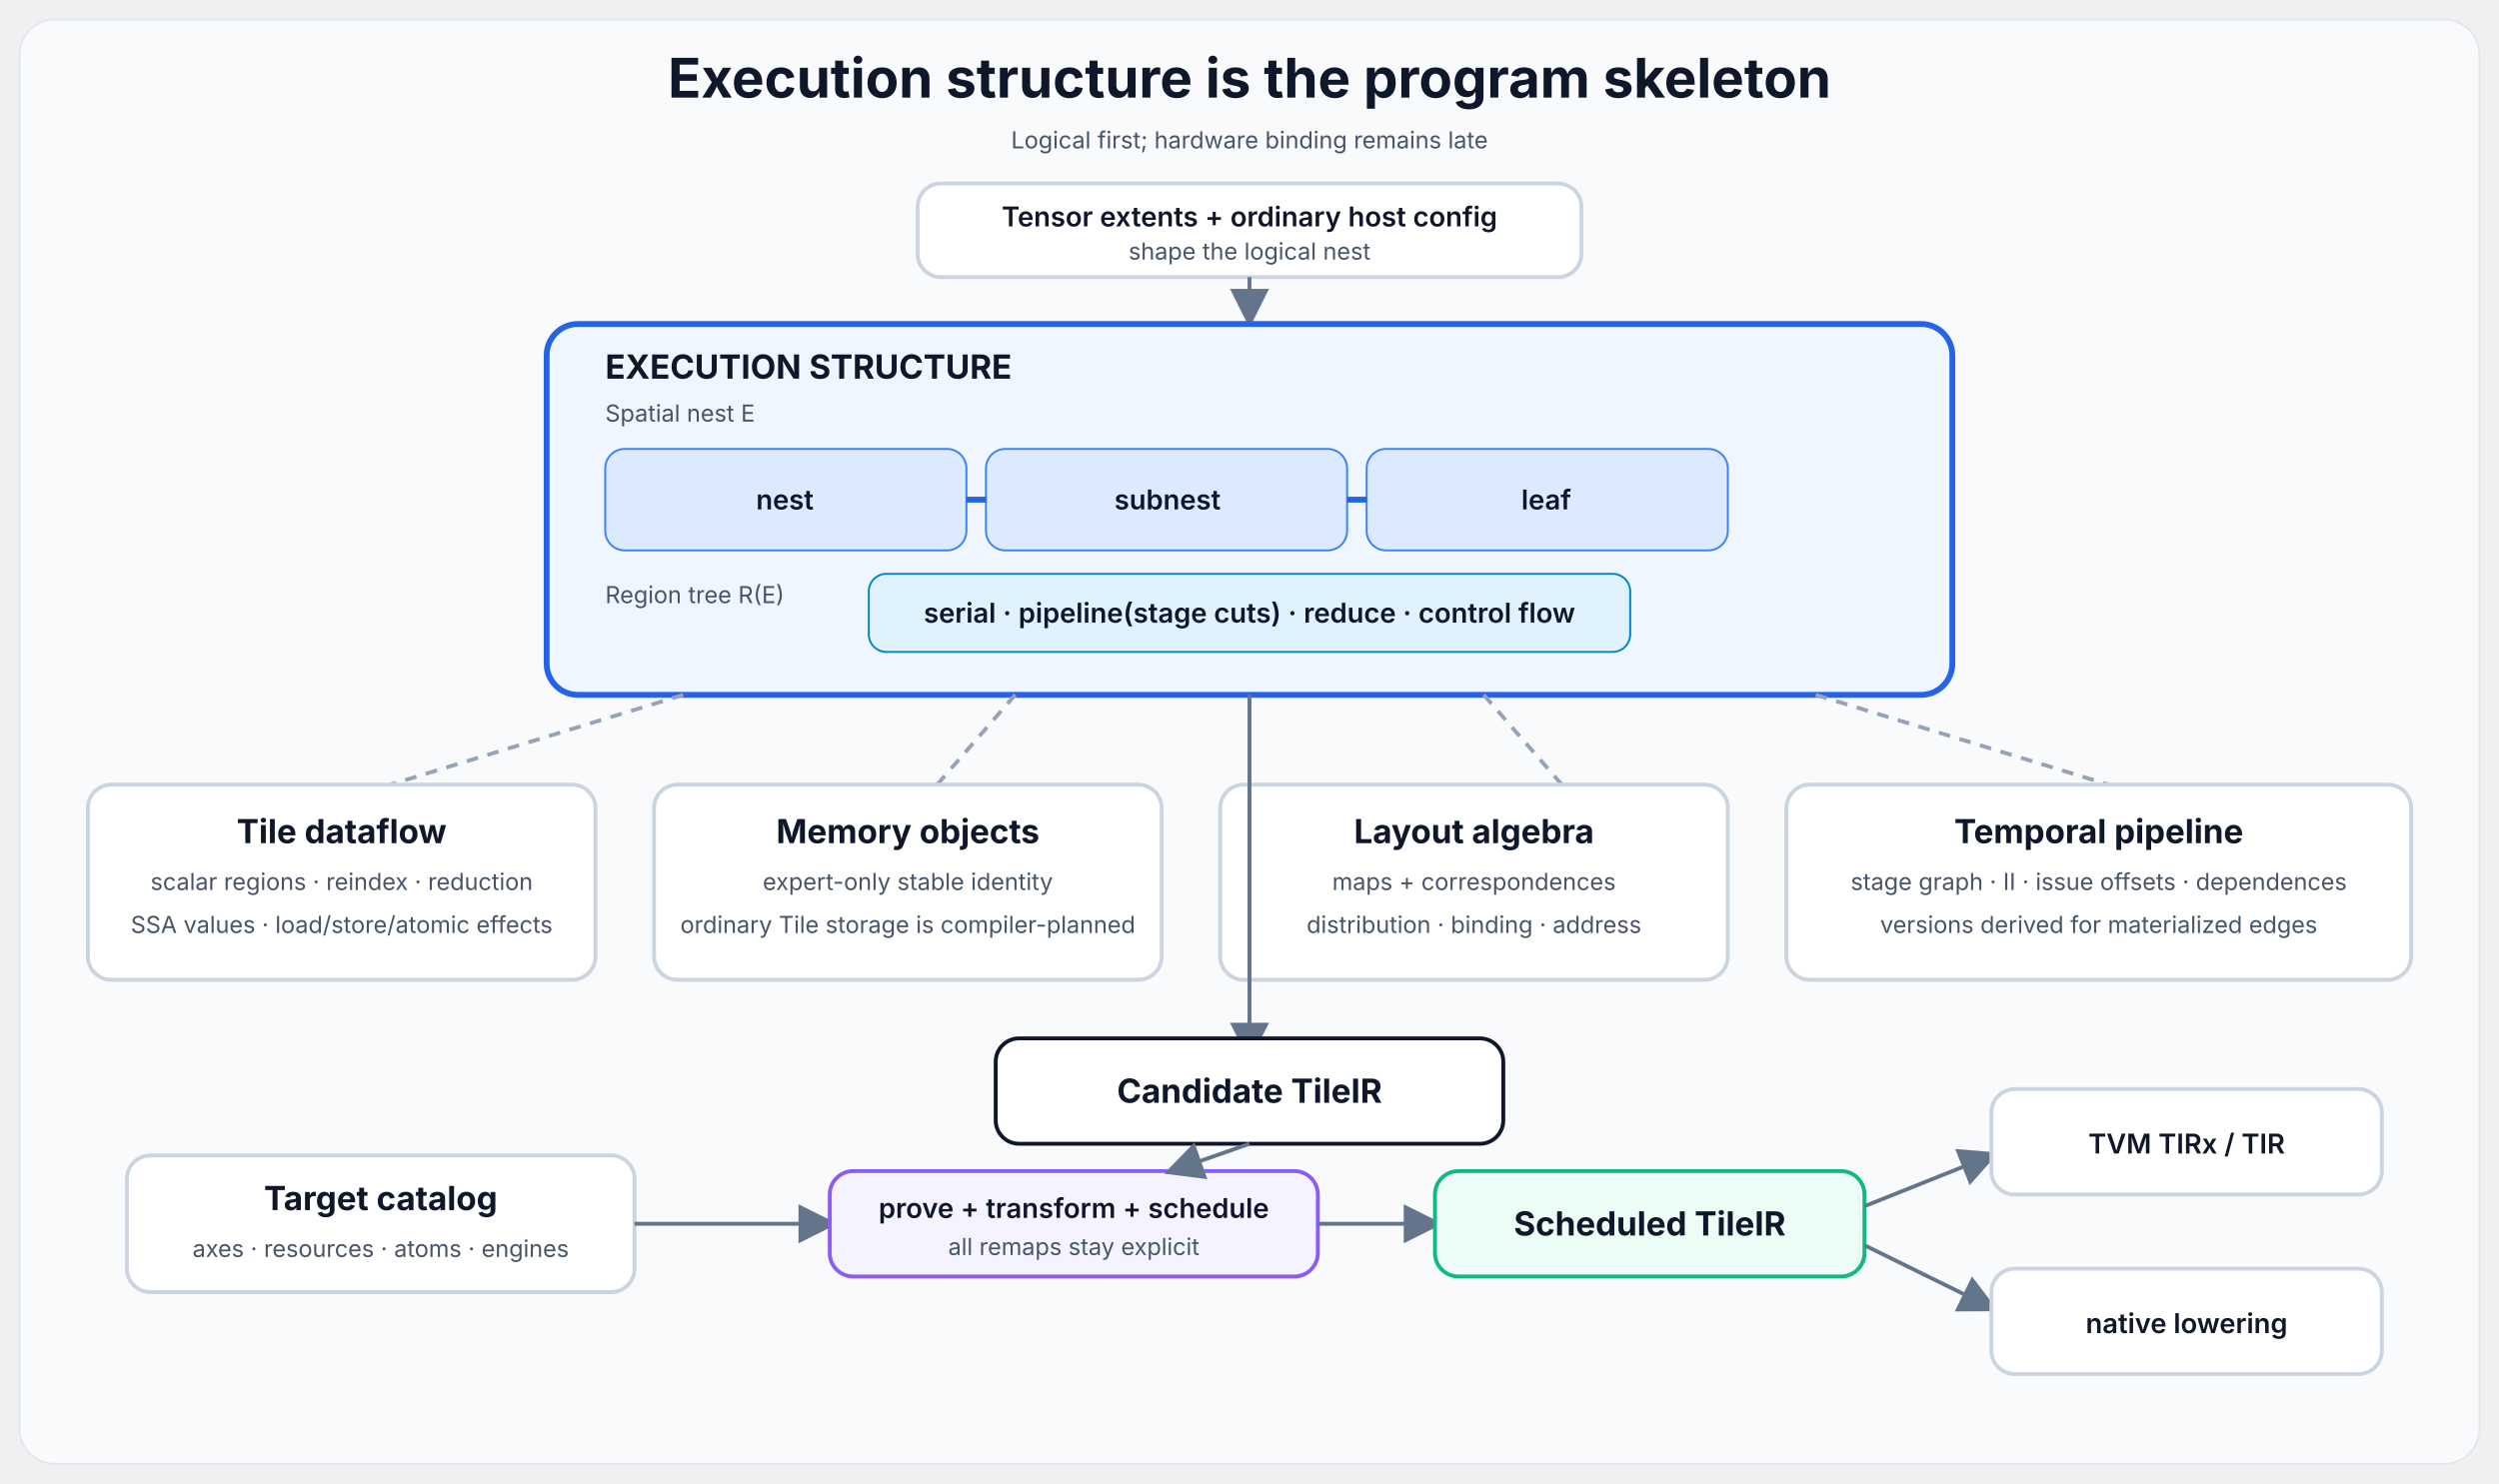
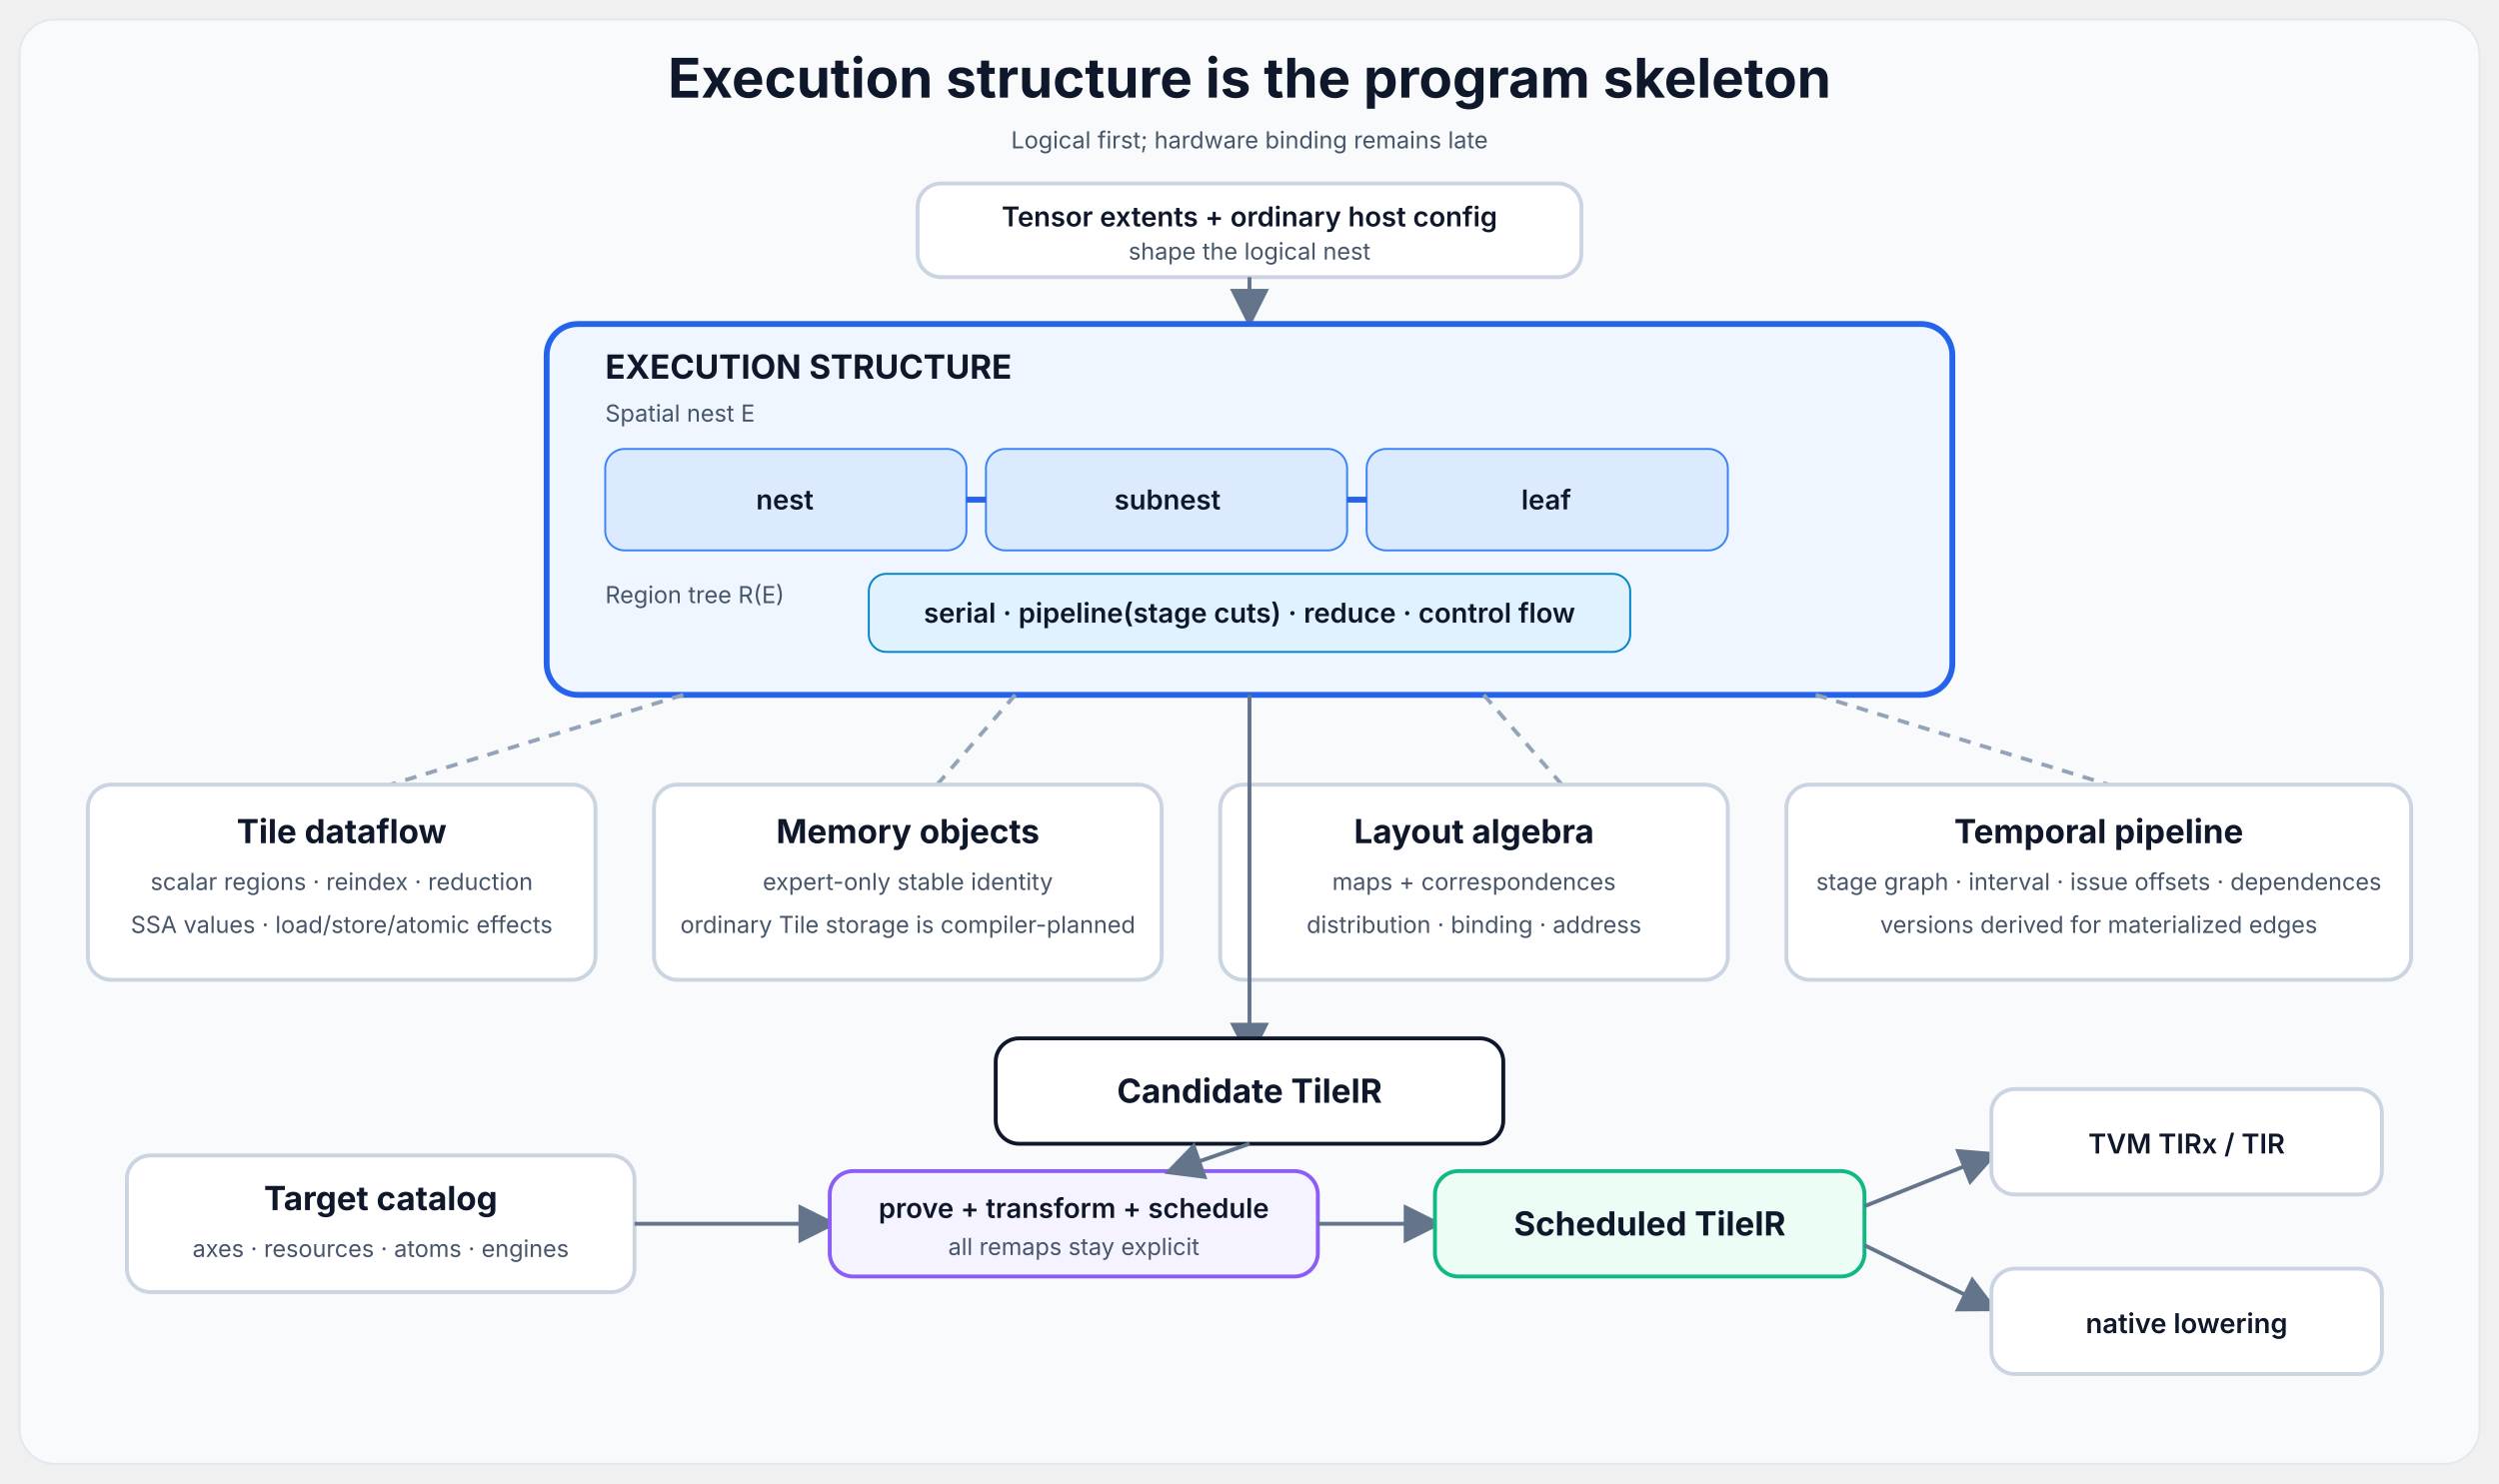
<svg xmlns="http://www.w3.org/2000/svg" width="1280" height="760" viewBox="0 0 1280 760" role="img" aria-labelledby="title desc">
  <defs>
    <marker id="arrow" markerWidth="10" markerHeight="10" refX="8" refY="5" orient="auto">
      <path d="M0,0 L10,5 L0,10 Z" fill="#64748b" />
    </marker>
    <style>
      text { font-family: Inter, ui-sans-serif, system-ui, -apple-system, sans-serif; fill: #0f172a; }
      .title { font-size: 28px; font-weight: 700; }
      .heading { font-size: 17px; font-weight: 700; }
      .label { font-size: 14px; font-weight: 600; }
      .small { font-size: 12px; fill: #475569; }
      .box { fill: #ffffff; stroke: #cbd5e1; stroke-width: 2; rx: 12; }
      .link { fill: none; stroke: #64748b; stroke-width: 2; marker-end: url(#arrow); }
      .attach { fill: none; stroke: #94a3b8; stroke-width: 2; stroke-dasharray: 6 5; }
    </style>
  </defs>
  <rect x="10" y="10" width="1260" height="740" rx="18" fill="#f8fafc" stroke="#e2e8f0" />
  <text x="640" y="50" text-anchor="middle" class="title">Execution structure is the program skeleton</text>
  <text x="640" y="76" text-anchor="middle" class="small">Logical first; hardware binding remains late</text>
  <rect x="470" y="94" width="340" height="48" class="box" fill="#eff6ff" stroke="#60a5fa" />
  <text x="640" y="116" text-anchor="middle" class="label">Tensor extents + ordinary host config</text>
  <text x="640" y="133" text-anchor="middle" class="small">shape the logical nest</text>
  <path d="M640 142 L640 164" class="link" />
  <rect x="280" y="166" width="720" height="190" rx="16" fill="#eff6ff" stroke="#2563eb" stroke-width="3" />
  <text x="310" y="194" class="heading" fill="#1d4ed8">EXECUTION STRUCTURE</text>
  <text x="310" y="216" class="small">Spatial nest E</text>
  <rect x="310" y="230" width="185" height="52" rx="10" fill="#dbeafe" stroke="#3b82f6" />
  <text x="402" y="261" text-anchor="middle" class="label">nest</text>
  <rect x="505" y="230" width="185" height="52" rx="10" fill="#dbeafe" stroke="#3b82f6" />
  <text x="598" y="261" text-anchor="middle" class="label">subnest</text>
  <rect x="700" y="230" width="185" height="52" rx="10" fill="#dbeafe" stroke="#3b82f6" />
  <text x="792" y="261" text-anchor="middle" class="label">leaf</text>
  <path d="M495 256 L505 256 M690 256 L700 256" stroke="#2563eb" stroke-width="3" />
  <text x="310" y="309" class="small">Region tree R(E)</text>
  <rect x="445" y="294" width="390" height="40" rx="9" fill="#e0f2fe" stroke="#0284c7" />
  <text x="640" y="319" text-anchor="middle" class="label">serial · pipeline(stage cuts) · reduce · control flow</text>
  <path d="M350 356 L200 402" class="attach" />
  <path d="M520 356 L480 402" class="attach" />
  <path d="M760 356 L800 402" class="attach" />
  <path d="M930 356 L1080 402" class="attach" />
  <rect x="45" y="402" width="260" height="100" class="box" fill="#ecfdf5" stroke="#10b981" />
  <text x="175" y="432" text-anchor="middle" class="heading">Tile dataflow</text>
  <text x="175" y="456" text-anchor="middle" class="small">scalar regions · reindex · reduction</text>
  <text x="175" y="478" text-anchor="middle" class="small">SSA values · load/store/atomic effects</text>
  <rect x="335" y="402" width="260" height="100" class="box" fill="#fff7ed" stroke="#f97316" />
  <text x="465" y="432" text-anchor="middle" class="heading">Memory objects</text>
  <text x="465" y="456" text-anchor="middle" class="small">expert-only stable identity</text>
  <text x="465" y="478" text-anchor="middle" class="small">ordinary Tile storage is compiler-planned</text>
  <rect x="625" y="402" width="260" height="100" class="box" fill="#f5f3ff" stroke="#8b5cf6" />
  <text x="755" y="432" text-anchor="middle" class="heading">Layout algebra</text>
  <text x="755" y="456" text-anchor="middle" class="small">maps + correspondences</text>
  <text x="755" y="478" text-anchor="middle" class="small">distribution · binding · address</text>
  <rect x="915" y="402" width="320" height="100" class="box" fill="#fefce8" stroke="#eab308" />
  <text x="1075" y="432" text-anchor="middle" class="heading">Temporal pipeline</text>
-   <text x="1075" y="456" text-anchor="middle" class="small">stage graph · II · issue offsets · dependences</text>
+   <text x="1075" y="456" text-anchor="middle" class="small">stage graph · interval · issue offsets · dependences</text>
  <text x="1075" y="478" text-anchor="middle" class="small">versions derived for materialized edges</text>
  <path d="M640 356 L640 540" class="link" />
  <rect x="510" y="532" width="260" height="54" rx="12" fill="#ffffff" stroke="#0f172a" stroke-width="2" />
  <text x="640" y="565" text-anchor="middle" class="heading">Candidate TileIR</text>
  <rect x="65" y="592" width="260" height="70" class="box" fill="#f1f5f9" stroke="#64748b" />
  <text x="195" y="620" text-anchor="middle" class="heading">Target catalog</text>
  <text x="195" y="644" text-anchor="middle" class="small">axes · resources · atoms · engines</text>
  <path d="M325 627 L425 627" class="link" />
  <rect x="425" y="600" width="250" height="54" rx="12" fill="#f5f3ff" stroke="#8b5cf6" stroke-width="2" />
  <text x="550" y="624" text-anchor="middle" class="label">prove + transform + schedule</text>
  <text x="550" y="643" text-anchor="middle" class="small">all remaps stay explicit</text>
  <path d="M640 586 L600 600" class="link" />
  <path d="M675 627 L735 627" class="link" />
  <rect x="735" y="600" width="220" height="54" rx="12" fill="#ecfdf5" stroke="#10b981" stroke-width="2" />
  <text x="845" y="633" text-anchor="middle" class="heading">Scheduled TileIR</text>
  <path d="M955 618 L1020 592" class="link" />
  <path d="M955 638 L1020 670" class="link" />
  <rect x="1020" y="558" width="200" height="54" class="box" fill="#ffffff" stroke="#0284c7" />
  <text x="1120" y="591" text-anchor="middle" class="label">TVM TIRx / TIR</text>
  <rect x="1020" y="650" width="200" height="54" class="box" fill="#ffffff" stroke="#0284c7" />
  <text x="1120" y="683" text-anchor="middle" class="label">native lowering</text>
</svg>
